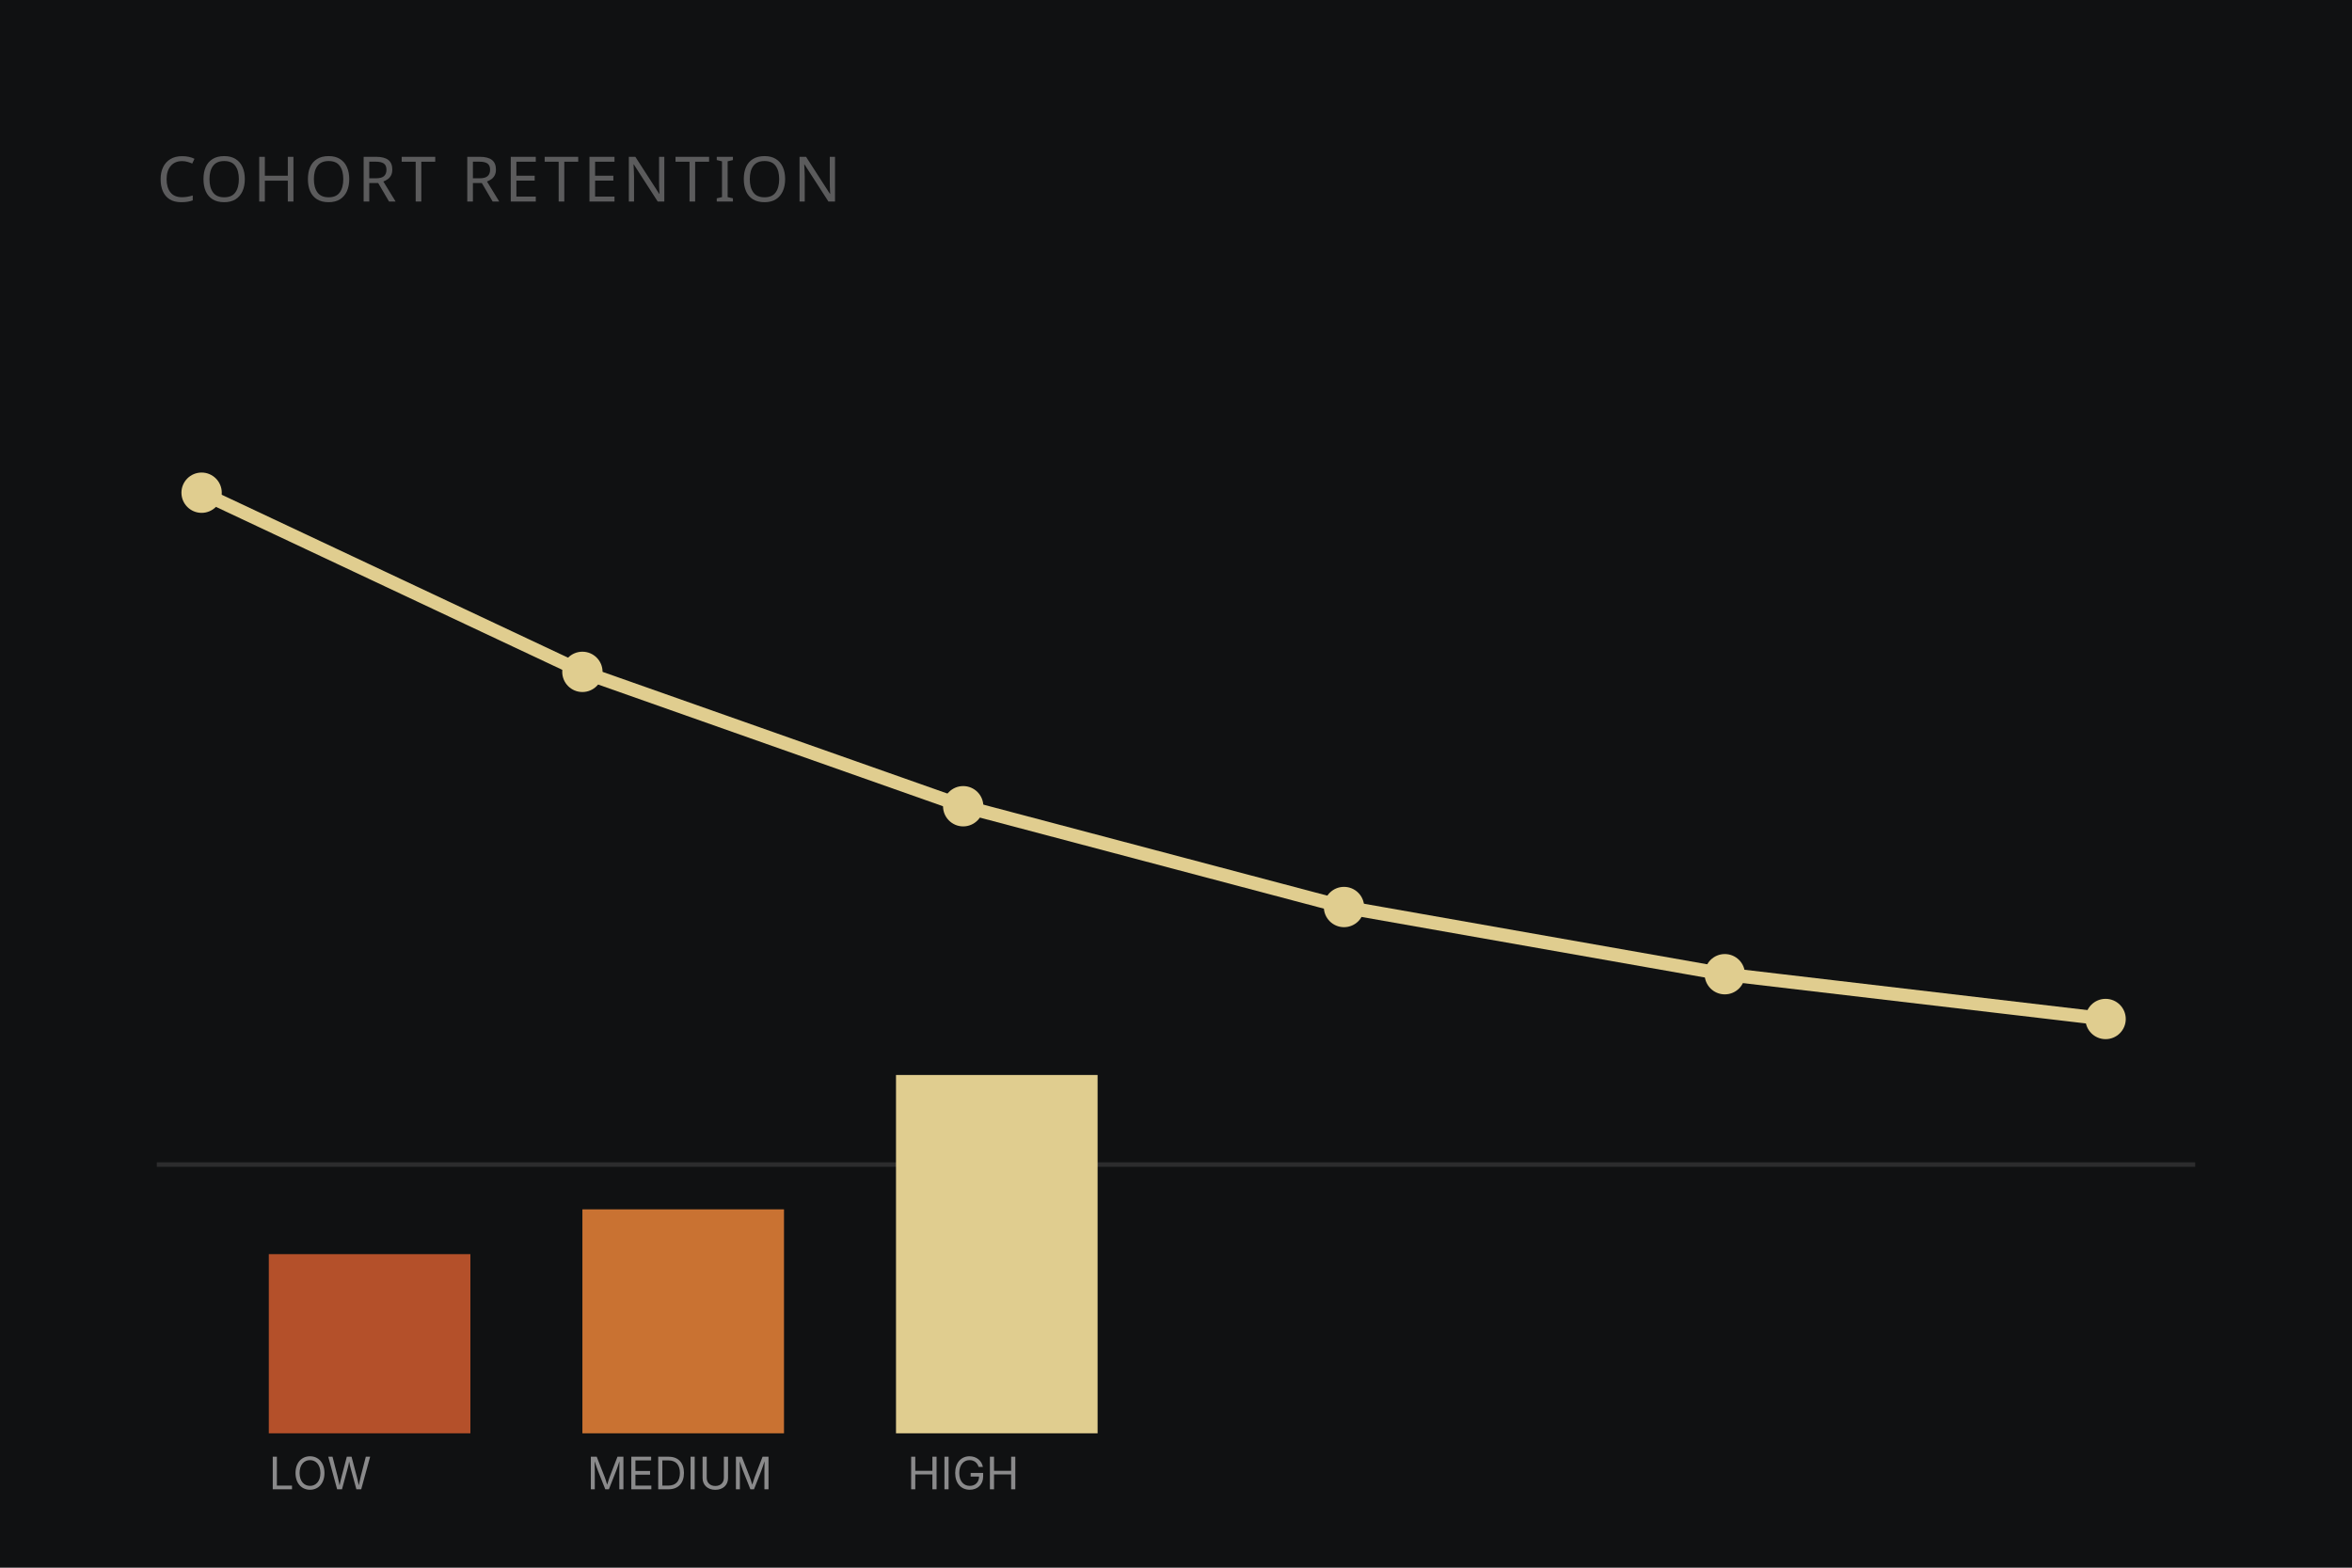
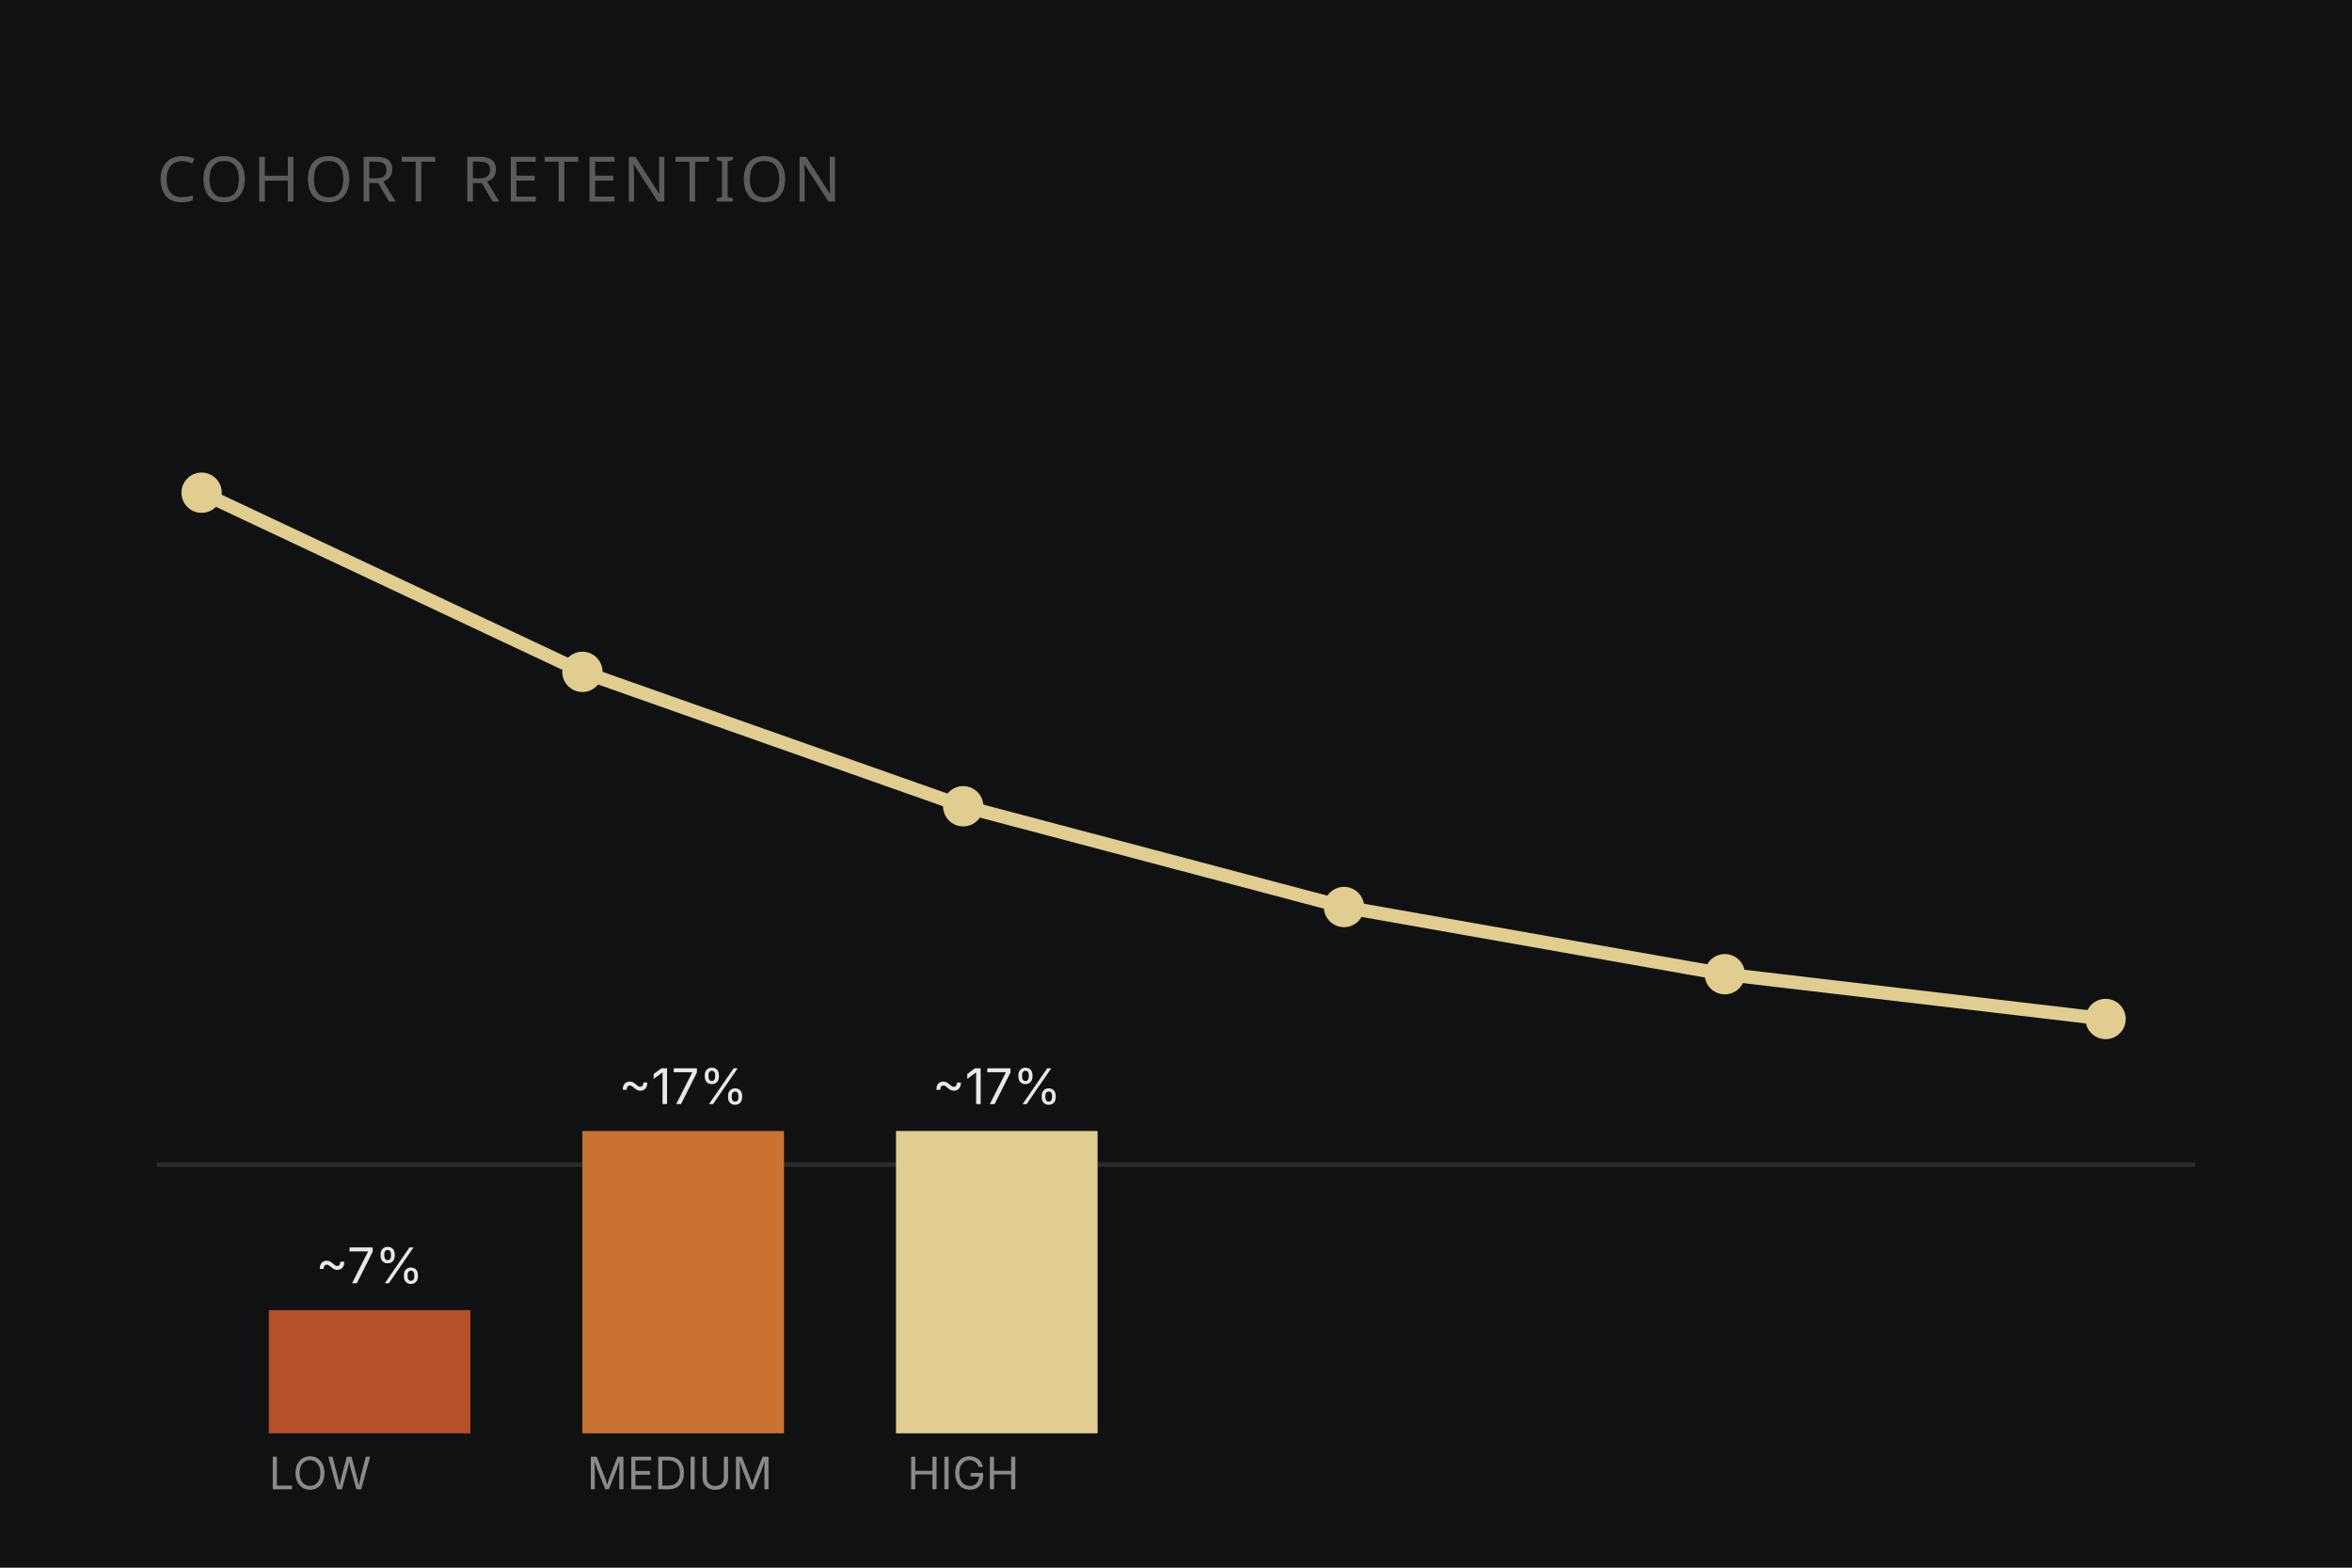
<svg xmlns="http://www.w3.org/2000/svg" width="1050" height="700" viewBox="0 0 1050 700">
  <rect width="1050" height="700" fill="#101112" />
  <text x="70" y="90" font-family="Manrope, sans-serif" font-size="28" fill="#5b5b5c" letter-spacing="2">COHORT RETENTION</text>
  <polyline points="90,220 260,300 430,360 600,405 770,435 940,455" fill="none" stroke="#e0cd8f" stroke-width="6" stroke-linecap="round" stroke-linejoin="round" />
  <circle cx="90" cy="220" r="9" fill="#e0cd8f" />
  <circle cx="260" cy="300" r="9" fill="#e0cd8f" />
  <circle cx="430" cy="360" r="9" fill="#e0cd8f" />
  <circle cx="600" cy="405" r="9" fill="#e0cd8f" />
  <circle cx="770" cy="435" r="9" fill="#e0cd8f" />
  <circle cx="940" cy="455" r="9" fill="#e0cd8f" />
  <line x1="70" y1="520" x2="980" y2="520" stroke="#2c2c2d" stroke-width="2" />
-   <rect x="120" y="560" width="90" height="80" fill="#B4502A" />
-   <rect x="260" y="540" width="90" height="100" fill="#C97232" />
-   <rect x="400" y="480" width="90" height="160" fill="#e0cd8f" />
+   <rect x="120" y="585" width="90" height="55" fill="#B4502A" />
+   <rect x="260" y="505" width="90" height="135" fill="#C97232" />
+   <rect x="400" y="505" width="90" height="135" fill="#e0cd8f" />
  <text x="120" y="665" font-family="Inter, sans-serif" font-size="20" fill="#8a8a8b">LOW</text>
  <text x="262" y="665" font-family="Inter, sans-serif" font-size="20" fill="#8a8a8b">MEDIUM</text>
  <text x="405" y="665" font-family="Inter, sans-serif" font-size="20" fill="#8a8a8b">HIGH</text>
+   <text x="165" y="573" text-anchor="middle" font-family="Inter, sans-serif" font-size="22" fill="#e8e8e8">~7%</text>
+   <text x="305" y="493" text-anchor="middle" font-family="Inter, sans-serif" font-size="22" fill="#e8e8e8">~17%</text>
+   <text x="445" y="493" text-anchor="middle" font-family="Inter, sans-serif" font-size="22" fill="#e8e8e8">~17%</text>
</svg>
